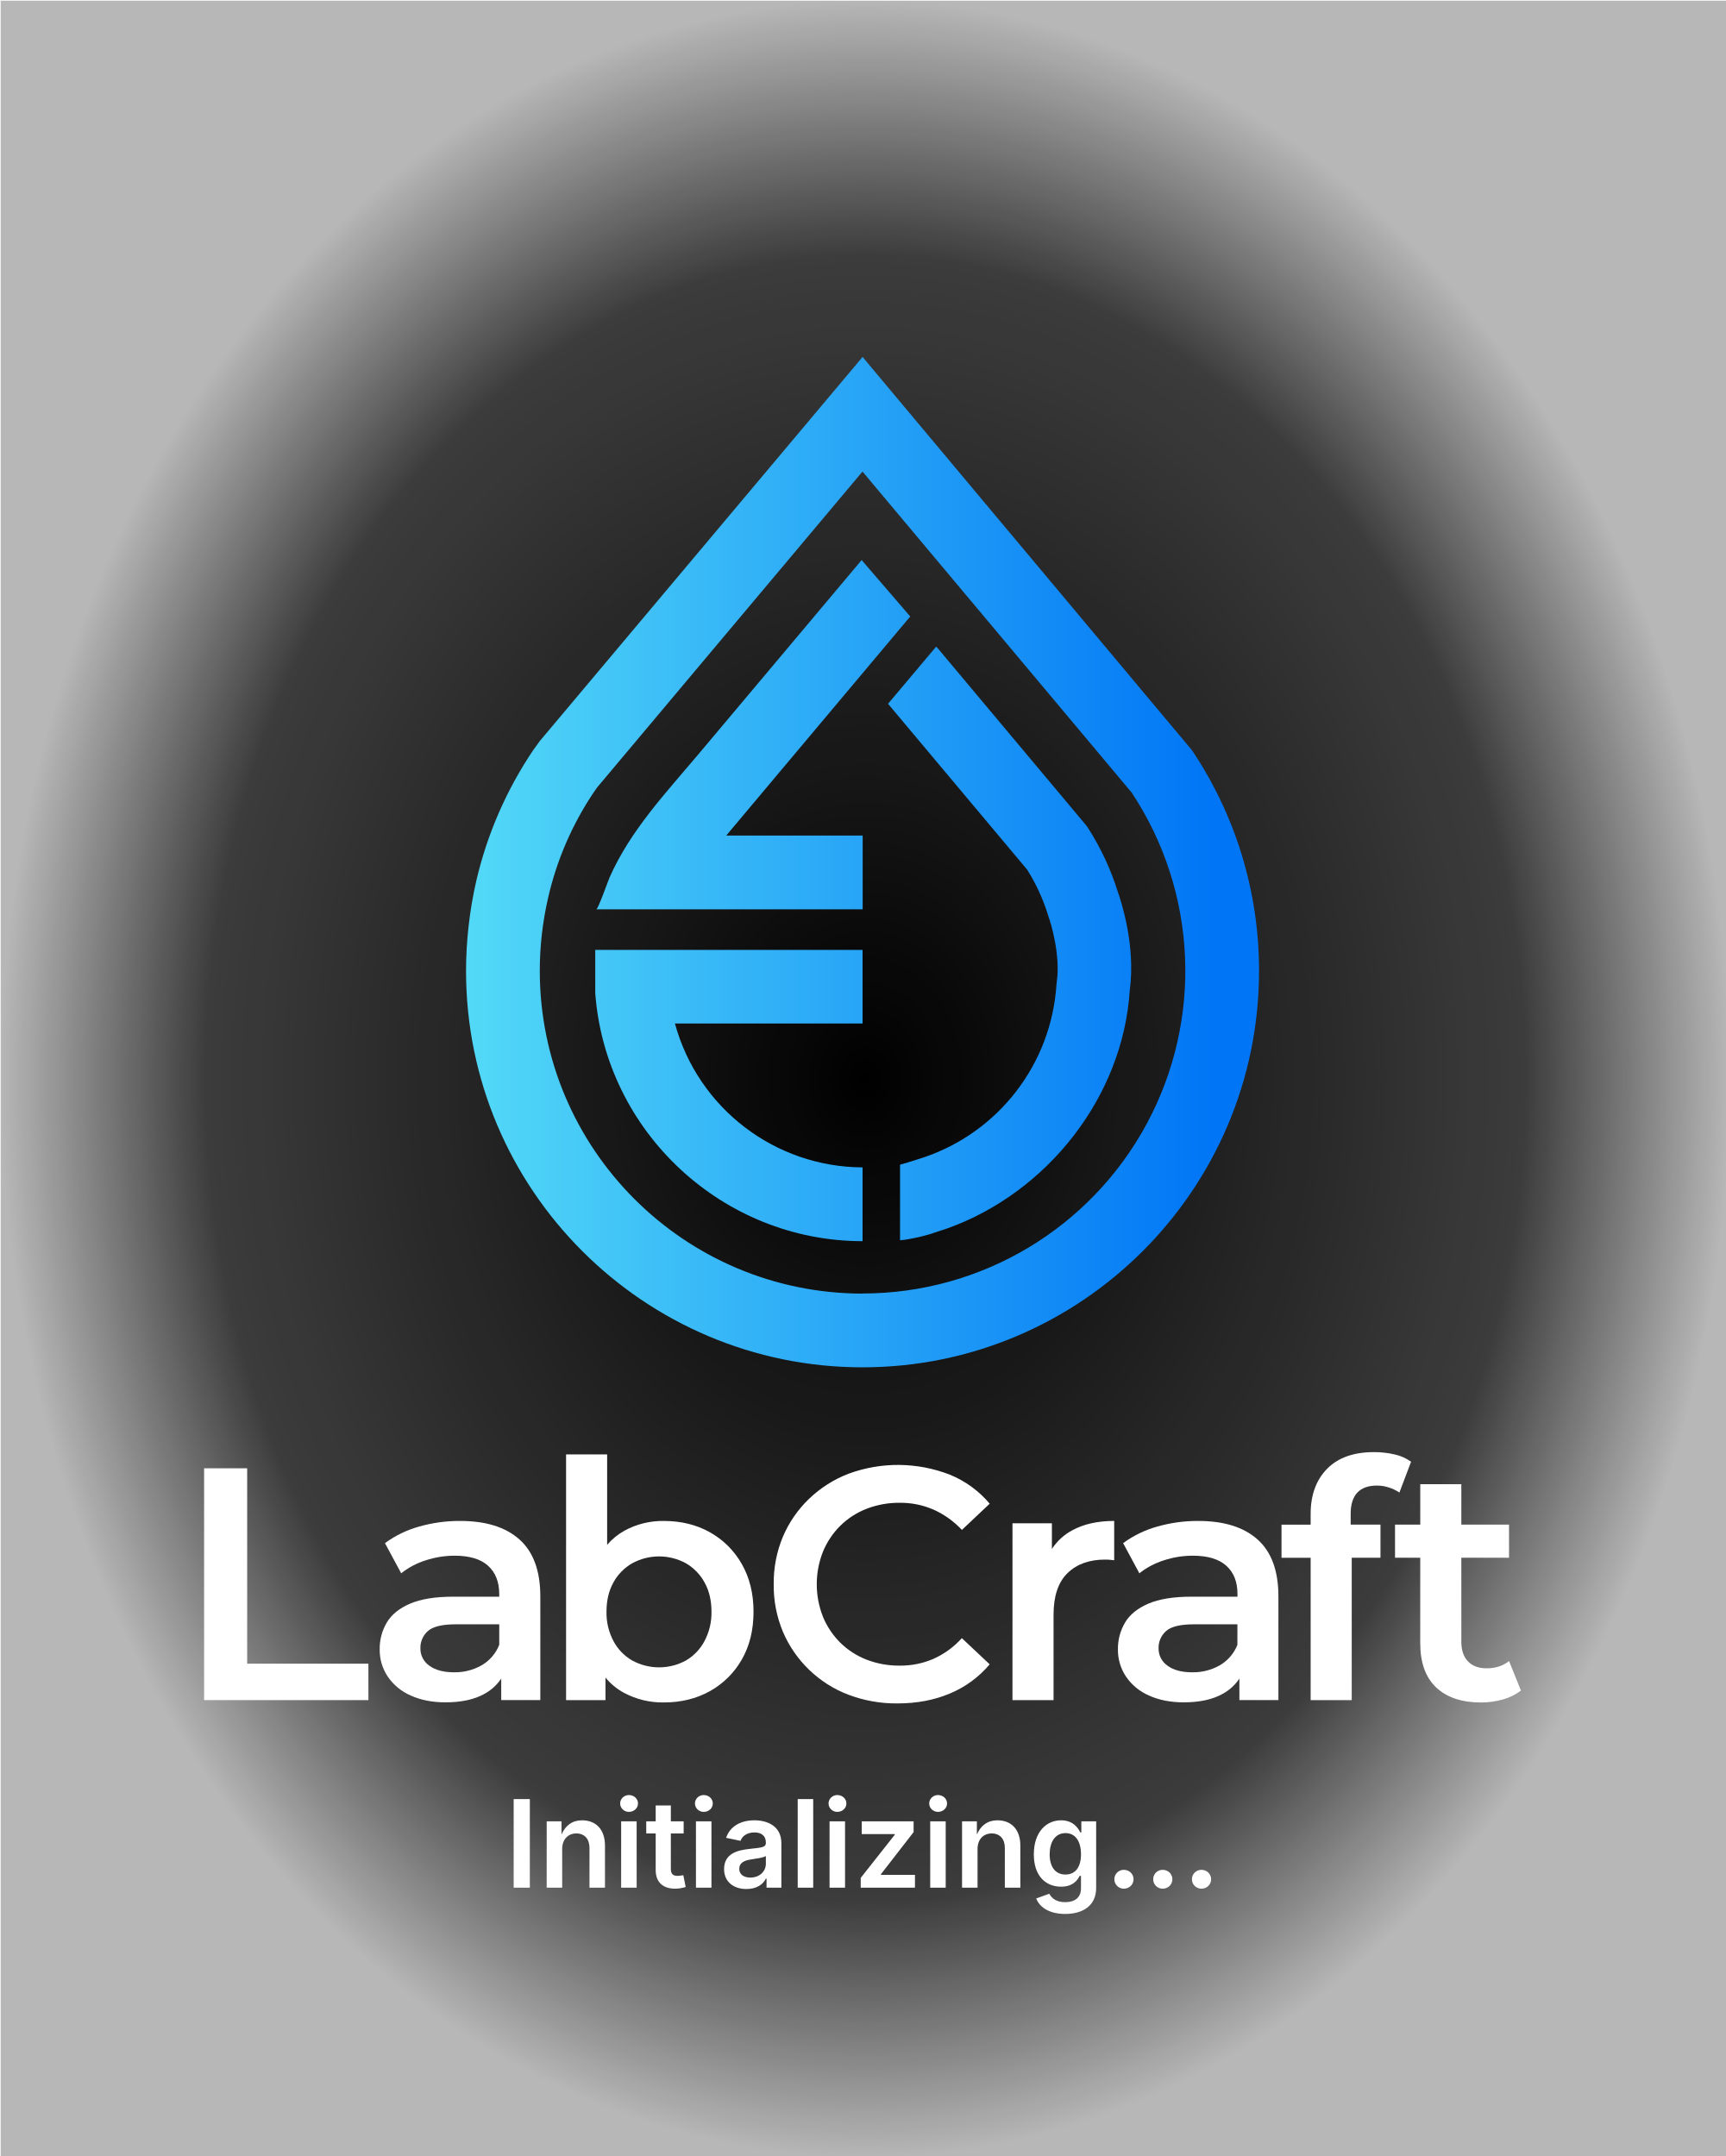
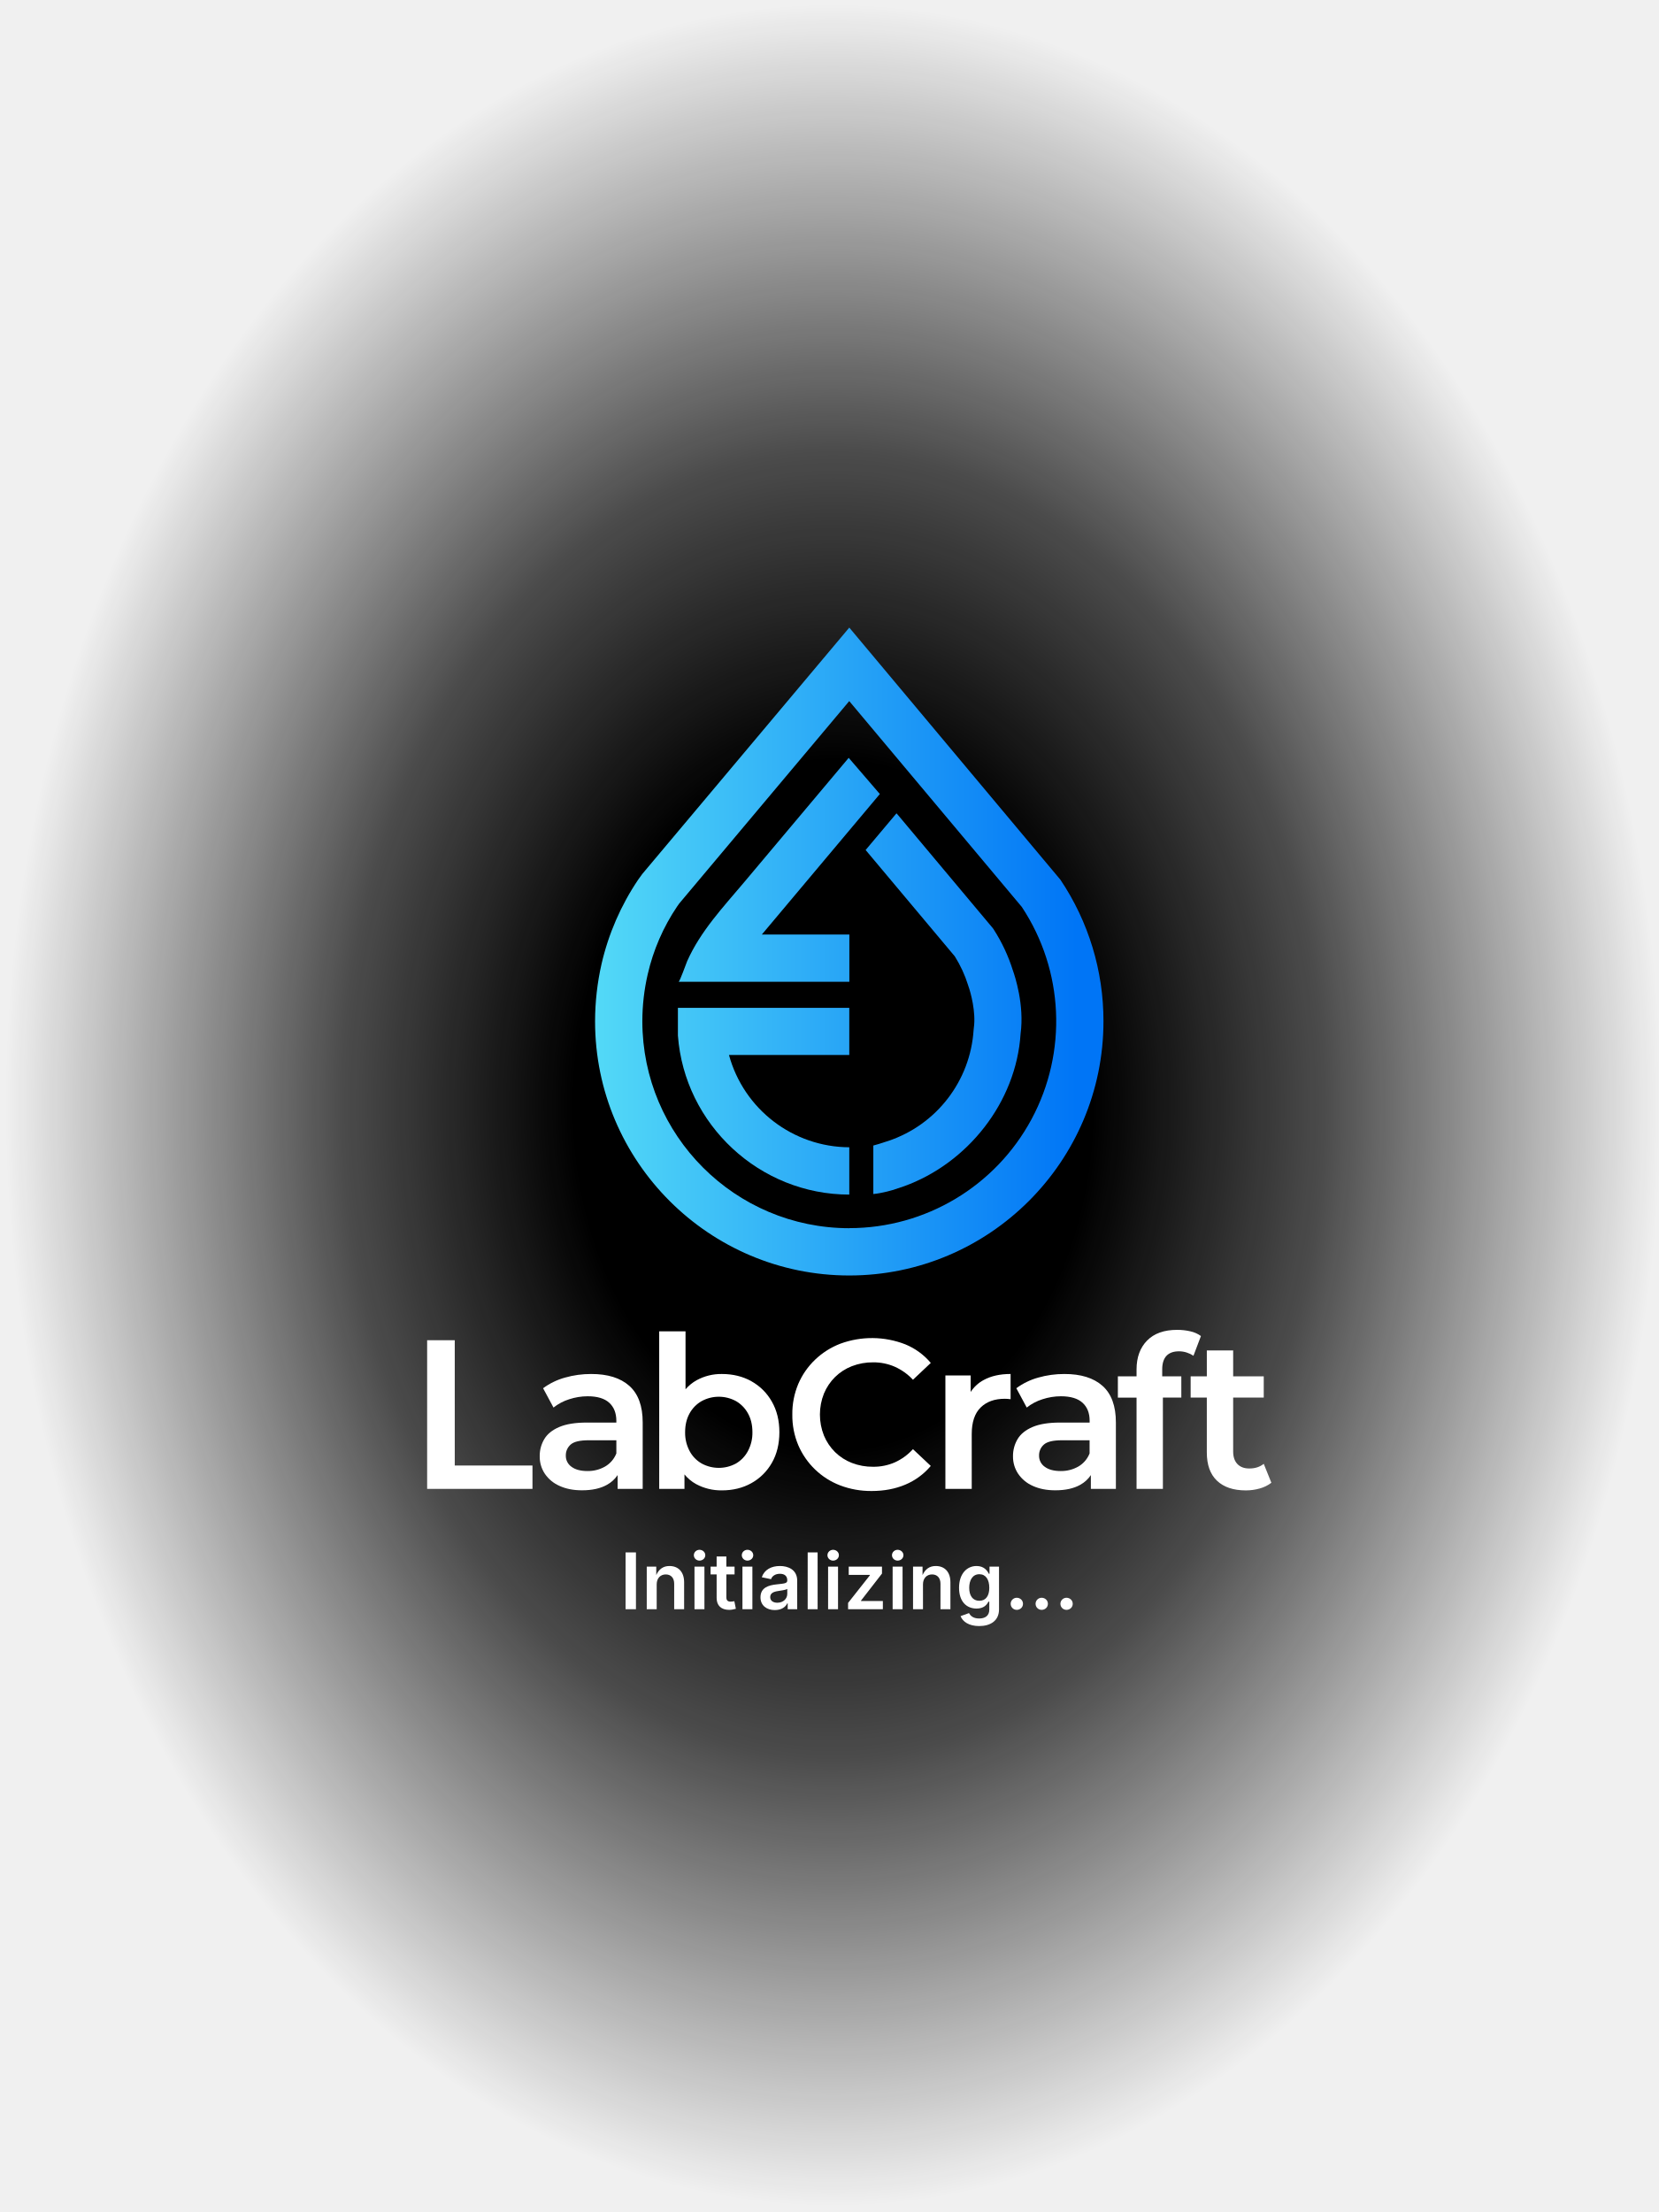
- <svg xmlns="http://www.w3.org/2000/svg" xmlns:xlink="http://www.w3.org/1999/xlink" width="80mm" height="100mm" viewBox="0 0 80 100" version="1.1" id="svg1" xml:space="preserve">
+ <svg xmlns="http://www.w3.org/2000/svg" xmlns:xlink="http://www.w3.org/1999/xlink" width="120mm" height="160mm" viewBox="0 0 120 160" version="1.1" id="svg1" xml:space="preserve">
  <defs id="defs1">
    <linearGradient id="linearGradient290">
-       <stop style="stop-color:#000000;stop-opacity:1;" offset="0" id="stop290" />
-       <stop style="stop-color:#000000;stop-opacity:0.749;" offset="0.763" id="stop293" />
-       <stop style="stop-color:#000000;stop-opacity:0.241;" offset="1" id="stop292" />
+       <stop style="stop-color:#000000;stop-opacity:1;" offset="0.313" id="stop290" />
+       <stop style="stop-color:#000000;stop-opacity:0.684;" offset="0.594" id="stop293" />
+       <stop style="stop-color:#000000;stop-opacity:0;" offset="1" id="stop292" />
    </linearGradient>
    <style id="style1">.cls-1{fill:#fff;}.cls-2{fill:url(#linear-gradient);}.cls-3{fill:url(#linear-gradient-2);}.cls-4{fill:url(#linear-gradient-3);}.cls-5{fill:url(#linear-gradient-4);}</style>
    <linearGradient id="linear-gradient" x1="9.35" y1="215" x2="313.54" y2="215" gradientUnits="userSpaceOnUse">
      <stop offset="0" stop-color="#57def7" id="stop1" />
      <stop offset="1" stop-color="#0075f6" id="stop2" />
    </linearGradient>
    <linearGradient id="linear-gradient-2" x1="9.35" y1="305.36" x2="313.54" y2="305.36" xlink:href="#linear-gradient" />
    <linearGradient id="linear-gradient-3" x1="9.35" y1="165.6" x2="313.54" y2="165.6" xlink:href="#linear-gradient" />
    <linearGradient id="linear-gradient-4" x1="9.35" y1="246.52" x2="313.54" y2="246.52" xlink:href="#linear-gradient" />
    <linearGradient xlink:href="#linear-gradient" id="linearGradient1-2" gradientUnits="userSpaceOnUse" x1="9.35" y1="215" x2="313.54" y2="215" gradientTransform="matrix(0.06972877,0,0,0.06972877,113.3213,25.13462)" />
    <linearGradient id="linear-gradient-2-1" x1="9.35" y1="305.36" x2="313.54" y2="305.36" xlink:href="#linear-gradient" gradientTransform="matrix(0.06972877,0,0,0.06972877,113.3213,25.13462)" />
    <linearGradient id="linear-gradient-3-2" x1="9.35" y1="165.6" x2="313.54" y2="165.6" xlink:href="#linear-gradient" gradientTransform="matrix(0.06972877,0,0,0.06972877,113.3213,25.13462)" />
    <linearGradient id="linear-gradient-4-0" x1="9.35" y1="246.52" x2="313.54" y2="246.52" xlink:href="#linear-gradient" gradientTransform="matrix(0.06972877,0,0,0.06972877,113.3213,25.13462)" />
-     <radialGradient xlink:href="#linearGradient290" id="radialGradient291" cx="39.998" cy="50.04" fx="39.998" fy="50.04" r="39.955" gradientTransform="matrix(1.003311,0,0,1.251407,-1.3985944e-4,-12.58043)" gradientUnits="userSpaceOnUse" />
+     <radialGradient xlink:href="#linearGradient290" id="radialGradient291" cx="39.998" cy="50.04" fx="39.998" fy="50.04" r="39.955" gradientTransform="matrix(1.499282,0,0,1.993068,0.2975804,-19.79527)" gradientUnits="userSpaceOnUse" />
  </defs>
  <g id="layer1">
-     <rect style="display:inline;vector-effect:non-scaling-stroke;fill:url(#radialGradient291);stroke:none;stroke-width:0.265;stroke-opacity:1;-inkscape-stroke:hairline" id="rect2" width="80.175" height="100.001" x="0.042" y="0.04" />
+     <rect style="display:inline;vector-effect:non-scaling-stroke;fill:url(#radialGradient291);stroke:none;stroke-width:0.265;stroke-opacity:1;-inkscape-stroke:hairline" id="rect2" width="119.809" height="159.268" x="0.361" y="0.304" />
  </g>
  <g id="layer2">
-     <g id="g5" transform="matrix(0.8616748,0,0,0.8616748,-111.6638,37.69285)" style="stroke-width:1.161">
-       <polygon class="cls-1" points="390.83,145.66 390.83,324.62 517.64,324.62 517.64,296.5 424.07,296.5 424.07,145.66 " id="polygon2-0" style="fill:#ffffff;stroke-width:4.404" transform="matrix(0.06972877,0,0,0.06972877,113.3213,25.13462)" />
+     <g id="g5" transform="matrix(0.8616748,0,0,0.8616748,-90.23259,66.53243)" style="stroke-width:1.161">
+       <polygon class="cls-1" points="390.83,324.62 517.64,324.62 517.64,296.5 424.07,296.5 424.07,145.66 390.83,145.66 " id="polygon2-0" style="fill:#ffffff;stroke-width:4.404" transform="matrix(0.06972877,0,0,0.06972877,113.3213,25.13462)" />
      <path class="cls-1" d="m 154.336,38.126 a 7.895,7.895 0 0 0 -2.193,0.303 5.622,5.622 0 0 0 -1.836,0.892 l 0.873,1.622 a 4.103,4.103 0 0 1 1.319,-0.697 4.993,4.993 0 0 1 1.551,-0.25 q 1.213,0 1.809,0.544 0.597,0.544 0.598,1.524 v 0.139 h -2.478 q -1.443,0 -2.318,0.374 -0.874,0.374 -1.255,1.017 a 2.755,2.755 0 0 0 -0.383,1.443 2.574,2.574 0 0 0 0.436,1.471 2.885,2.885 0 0 0 1.239,1.017 q 0.802,0.365 1.872,0.365 1.283,0 2.104,-0.464 a 2.551,2.551 0 0 0 0.89,-0.815 v 1.157 h 2.104 v -5.578 q 0,-2.067 -1.123,-3.068 -1.123,-1.001 -3.208,-0.996 z m 1.167,7.773 a 2.901,2.901 0 0 1 -1.471,0.374 q -0.856,0 -1.337,-0.356 a 1.116,1.116 0 0 1 -0.481,-0.945 1.192,1.192 0 0 1 0.401,-0.918 q 0.402,-0.365 1.524,-0.365 h 2.318 v 1.105 a 2.212,2.212 0 0 1 -0.954,1.106 z" id="path2-2" style="fill:#ffffff;stroke-width:0.307" />
      <path class="cls-1" d="m 167.79,38.732 q -1.086,-0.606 -2.477,-0.606 a 4.294,4.294 0 0 0 -2.122,0.526 3.464,3.464 0 0 0 -0.927,0.757 v -4.866 h -2.21 v 13.228 h 2.121 v -1.216 a 3.347,3.347 0 0 0 0.98,0.815 4.426,4.426 0 0 0 2.157,0.526 q 1.39,0 2.477,-0.606 a 4.475,4.475 0 0 0 1.721,-1.703 q 0.632,-1.096 0.632,-2.576 0,-1.464 -0.632,-2.567 a 4.463,4.463 0 0 0 -1.721,-1.711 z m -0.285,5.857 a 2.641,2.641 0 0 1 -1.007,1.052 3.019,3.019 0 0 1 -2.879,0 2.616,2.616 0 0 1 -1.016,-1.052 3.238,3.238 0 0 1 -0.374,-1.577 q 0,-0.906 0.374,-1.578 a 2.65,2.65 0 0 1 1.016,-1.033 3.013,3.013 0 0 1 2.879,0 2.673,2.673 0 0 1 1.007,1.033 q 0.374,0.669 0.374,1.578 a 3.238,3.238 0 0 1 -0.374,1.577 z" id="path3-6" style="fill:#ffffff;stroke-width:0.307" />
      <path class="cls-1" d="m 174.822,38.375 a 4.161,4.161 0 0 1 1.409,-0.906 4.828,4.828 0 0 1 1.791,-0.321 4.456,4.456 0 0 1 1.8,0.365 4.723,4.723 0 0 1 1.534,1.096 l 1.496,-1.412 a 5.532,5.532 0 0 0 -2.139,-1.56 7.7,7.7 0 0 0 -5.455,-0.054 6.366,6.366 0 0 0 -2.122,1.346 6.18,6.18 0 0 0 -1.408,2.033 6.415,6.415 0 0 0 -0.499,2.567 6.411,6.411 0 0 0 0.499,2.572 6.249,6.249 0 0 0 3.511,3.375 7.264,7.264 0 0 0 2.656,0.472 q 1.551,0 2.817,-0.534 a 5.632,5.632 0 0 0 2.139,-1.57 l -1.497,-1.409 a 4.602,4.602 0 0 1 -1.534,1.116 4.456,4.456 0 0 1 -1.8,0.363 4.828,4.828 0 0 1 -1.791,-0.321 4.171,4.171 0 0 1 -1.409,-0.906 4.253,4.253 0 0 1 -0.936,-1.39 4.765,4.765 0 0 1 0,-3.53 4.246,4.246 0 0 1 0.936,-1.391 z" id="path4-6" style="fill:#ffffff;stroke-width:0.307" />
      <path class="cls-1" d="m 186.2,39.634 v -1.383 h -2.122 v 9.519 h 2.211 v -4.602 q 0,-1.498 0.749,-2.231 0.749,-0.734 2.032,-0.731 c 0.07,0 0.149,0 0.232,0.009 0.083,0.009 0.167,0.015 0.25,0.026 v -2.116 q -1.337,0 -2.263,0.508 a 2.956,2.956 0 0 0 -1.088,1 z" id="path5-1" style="fill:#ffffff;stroke-width:0.307" />
      <path class="cls-1" d="m 194.062,38.126 a 7.902,7.902 0 0 0 -2.193,0.303 5.635,5.635 0 0 0 -1.836,0.892 l 0.874,1.622 a 4.103,4.103 0 0 1 1.319,-0.697 4.99,4.99 0 0 1 1.551,-0.25 q 1.213,0 1.813,0.544 0.6,0.544 0.597,1.524 v 0.139 h -2.477 q -1.444,0 -2.318,0.374 -0.874,0.374 -1.255,1.017 a 2.755,2.755 0 0 0 -0.384,1.443 2.574,2.574 0 0 0 0.437,1.471 2.883,2.883 0 0 0 1.238,1.017 q 0.803,0.365 1.872,0.365 1.283,0 2.103,-0.464 a 2.546,2.546 0 0 0 0.887,-0.815 v 1.157 h 2.1 v -5.578 q 0,-2.067 -1.123,-3.068 -1.123,-1.001 -3.206,-0.996 z m 1.168,7.773 a 2.904,2.904 0 0 1 -1.471,0.374 q -0.856,0 -1.337,-0.356 a 1.116,1.116 0 0 1 -0.481,-0.945 1.19,1.19 0 0 1 0.401,-0.918 q 0.402,-0.365 1.524,-0.365 h 2.317 v 1.105 a 2.214,2.214 0 0 1 -0.953,1.106 z" id="path6-3" style="fill:#ffffff;stroke-width:0.307" />
      <path class="cls-1" d="m 202.636,36.602 q 0.356,-0.38 1.054,-0.38 a 2.058,2.058 0 0 1 0.659,0.107 2.181,2.181 0 0 1 0.553,0.267 l 0.628,-1.657 a 2.367,2.367 0 0 0 -0.883,-0.393 4.822,4.822 0 0 0 -1.116,-0.125 q -1.641,0 -2.523,0.9 -0.881,0.9 -0.883,2.415 v 0.589 h -1.568 v 1.783 h 1.568 v 7.662 h 2.211 v -7.665 h 1.547 v -1.783 h -1.604 v -0.589 q 0,-0.745 0.356,-1.132 z" id="path7-2" style="fill:#ffffff;stroke-width:0.307" />
      <path class="cls-1" d="m 210.802,45.666 q -0.481,0.393 -1.213,0.392 -0.641,0 -0.998,-0.374 c -0.238,-0.25 -0.356,-0.6 -0.356,-1.052 v -4.527 h 2.567 v -1.783 h -2.567 v -2.175 h -2.211 v 2.175 h -1.358 v 1.783 h 1.357 v 4.602 q 0,1.569 0.856,2.38 0.856,0.811 2.424,0.811 a 4.268,4.268 0 0 0 1.159,-0.16 2.809,2.809 0 0 0 0.98,-0.482 z" id="path8-4" style="fill:#ffffff;stroke-width:0.307" />
    </g>
-     <g id="g4" transform="matrix(1.717435,0,0,1.717435,-175.7424,-28.92678)" style="stroke-width:0.582">
+     <g id="g4" transform="matrix(1.717435,0,0,1.717435,-154.3111,-0.08719967)" style="stroke-width:0.582">
      <path class="cls-2" d="m 125.619,26.483 -8.716,10.374 -0.176,0.243 a 10.616,10.616 0 0 0 -1.541,3.544 10.989,10.989 0 0 0 -0.274,2.421 c 0,5.903 4.802,10.705 10.705,10.705 5.903,0 10.707,-4.802 10.707,-10.705 a 10.662,10.662 0 0 0 -1.813,-5.963 z m 0,25.296 a 8.724,8.724 0 0 1 -8.716,-8.716 8.833,8.833 0 0 1 0.226,-1.977 8.501,8.501 0 0 1 1.243,-2.863 l 0.084,-0.119 7.161,-8.526 7.269,8.671 a 8.716,8.716 0 0 1 -7.269,13.527 z" id="path9-4" style="fill:url(#linearGradient1-2);stroke-width:0.154" />
      <path class="cls-3" d="m 120.552,44.484 h 5.067 v -1.987 h -7.218 v 0.994 0.173 c 0.279,3.756 3.449,6.699 7.218,6.699 v -1.993 a 5.275,5.275 0 0 1 -5.067,-3.887 z" id="path10-6" style="fill:url(#linear-gradient-2-1);stroke-width:0.154" />
      <path class="cls-4" d="m 126.906,33.492 -1.312,-1.524 -1.21,1.44 -3.201,3.809 c -0.881,1.046 -1.832,2.052 -2.394,3.319 -0.041,0.093 -0.311,0.864 -0.36,0.864 h 7.193 v -1.991 h -3.685 z" id="path11-1" style="fill:url(#linear-gradient-3-2);stroke-width:0.154" />
      <path class="cls-5" d="m 131.706,39.202 -0.036,-0.053 -3.993,-4.765 -0.07,-0.079 -1.3,1.545 3.756,4.479 a 5.179,5.179 0 0 1 0.558,1.209 l 0.015,0.049 c 0.091,0.243 0.325,1.09 0.228,1.757 l -0.009,0.086 a 5.288,5.288 0 0 1 -3.59,4.672 l -0.425,0.135 -0.209,0.06 v 2.042 c 0.089,-0.008 0.192,-0.022 0.272,-0.038 v 0 c 0.241,-0.044 0.447,-0.101 0.531,-0.126 l 0.488,-0.162 c 2.671,-0.964 4.727,-3.528 4.912,-6.429 0.164,-1.209 -0.241,-2.429 -0.325,-2.662 a 7.135,7.135 0 0 0 -0.805,-1.722 z" id="path12-7" style="fill:url(#linear-gradient-4-0);stroke-width:0.154" />
    </g>
-     <text xml:space="preserve" style="font-style:normal;font-variant:normal;font-weight:600;font-stretch:normal;font-size:5.644px;font-family:Inter;-inkscape-font-specification:'Inter, Semi-Bold';font-variant-ligatures:normal;font-variant-caps:normal;font-variant-numeric:normal;font-variant-east-asian:normal;opacity:1;vector-effect:non-scaling-stroke;fill:#ffffff;fill-opacity:1;stroke:#000000;stroke-width:0.265;stroke-opacity:1;-inkscape-stroke:hairline" x="23.413" y="87.557" id="text5">
-       <tspan id="tspan5" style="font-style:normal;font-variant:normal;font-weight:600;font-stretch:normal;font-size:5.644px;font-family:Inter;-inkscape-font-specification:'Inter, Semi-Bold';font-variant-ligatures:normal;font-variant-caps:normal;font-variant-numeric:normal;font-variant-east-asian:normal;fill:#ffffff;stroke:none;stroke-width:0.265" x="23.413" y="87.557">Initializing...</tspan>
+     <text xml:space="preserve" style="font-style:normal;font-variant:normal;font-weight:600;font-stretch:normal;font-size:5.644px;font-family:Inter;-inkscape-font-specification:'Inter, Semi-Bold';font-variant-ligatures:normal;font-variant-caps:normal;font-variant-numeric:normal;font-variant-east-asian:normal;opacity:1;vector-effect:non-scaling-stroke;fill:#ffffff;fill-opacity:1;stroke:#000000;stroke-width:0.265;stroke-opacity:1;-inkscape-stroke:hairline" x="44.844" y="116.397" id="text5">
+       <tspan id="tspan5" style="font-style:normal;font-variant:normal;font-weight:600;font-stretch:normal;font-size:5.644px;font-family:Inter;-inkscape-font-specification:'Inter, Semi-Bold';font-variant-ligatures:normal;font-variant-caps:normal;font-variant-numeric:normal;font-variant-east-asian:normal;fill:#ffffff;stroke:none;stroke-width:0.265" x="44.844" y="116.397">Initializing...</tspan>
    </text>
  </g>
</svg>
